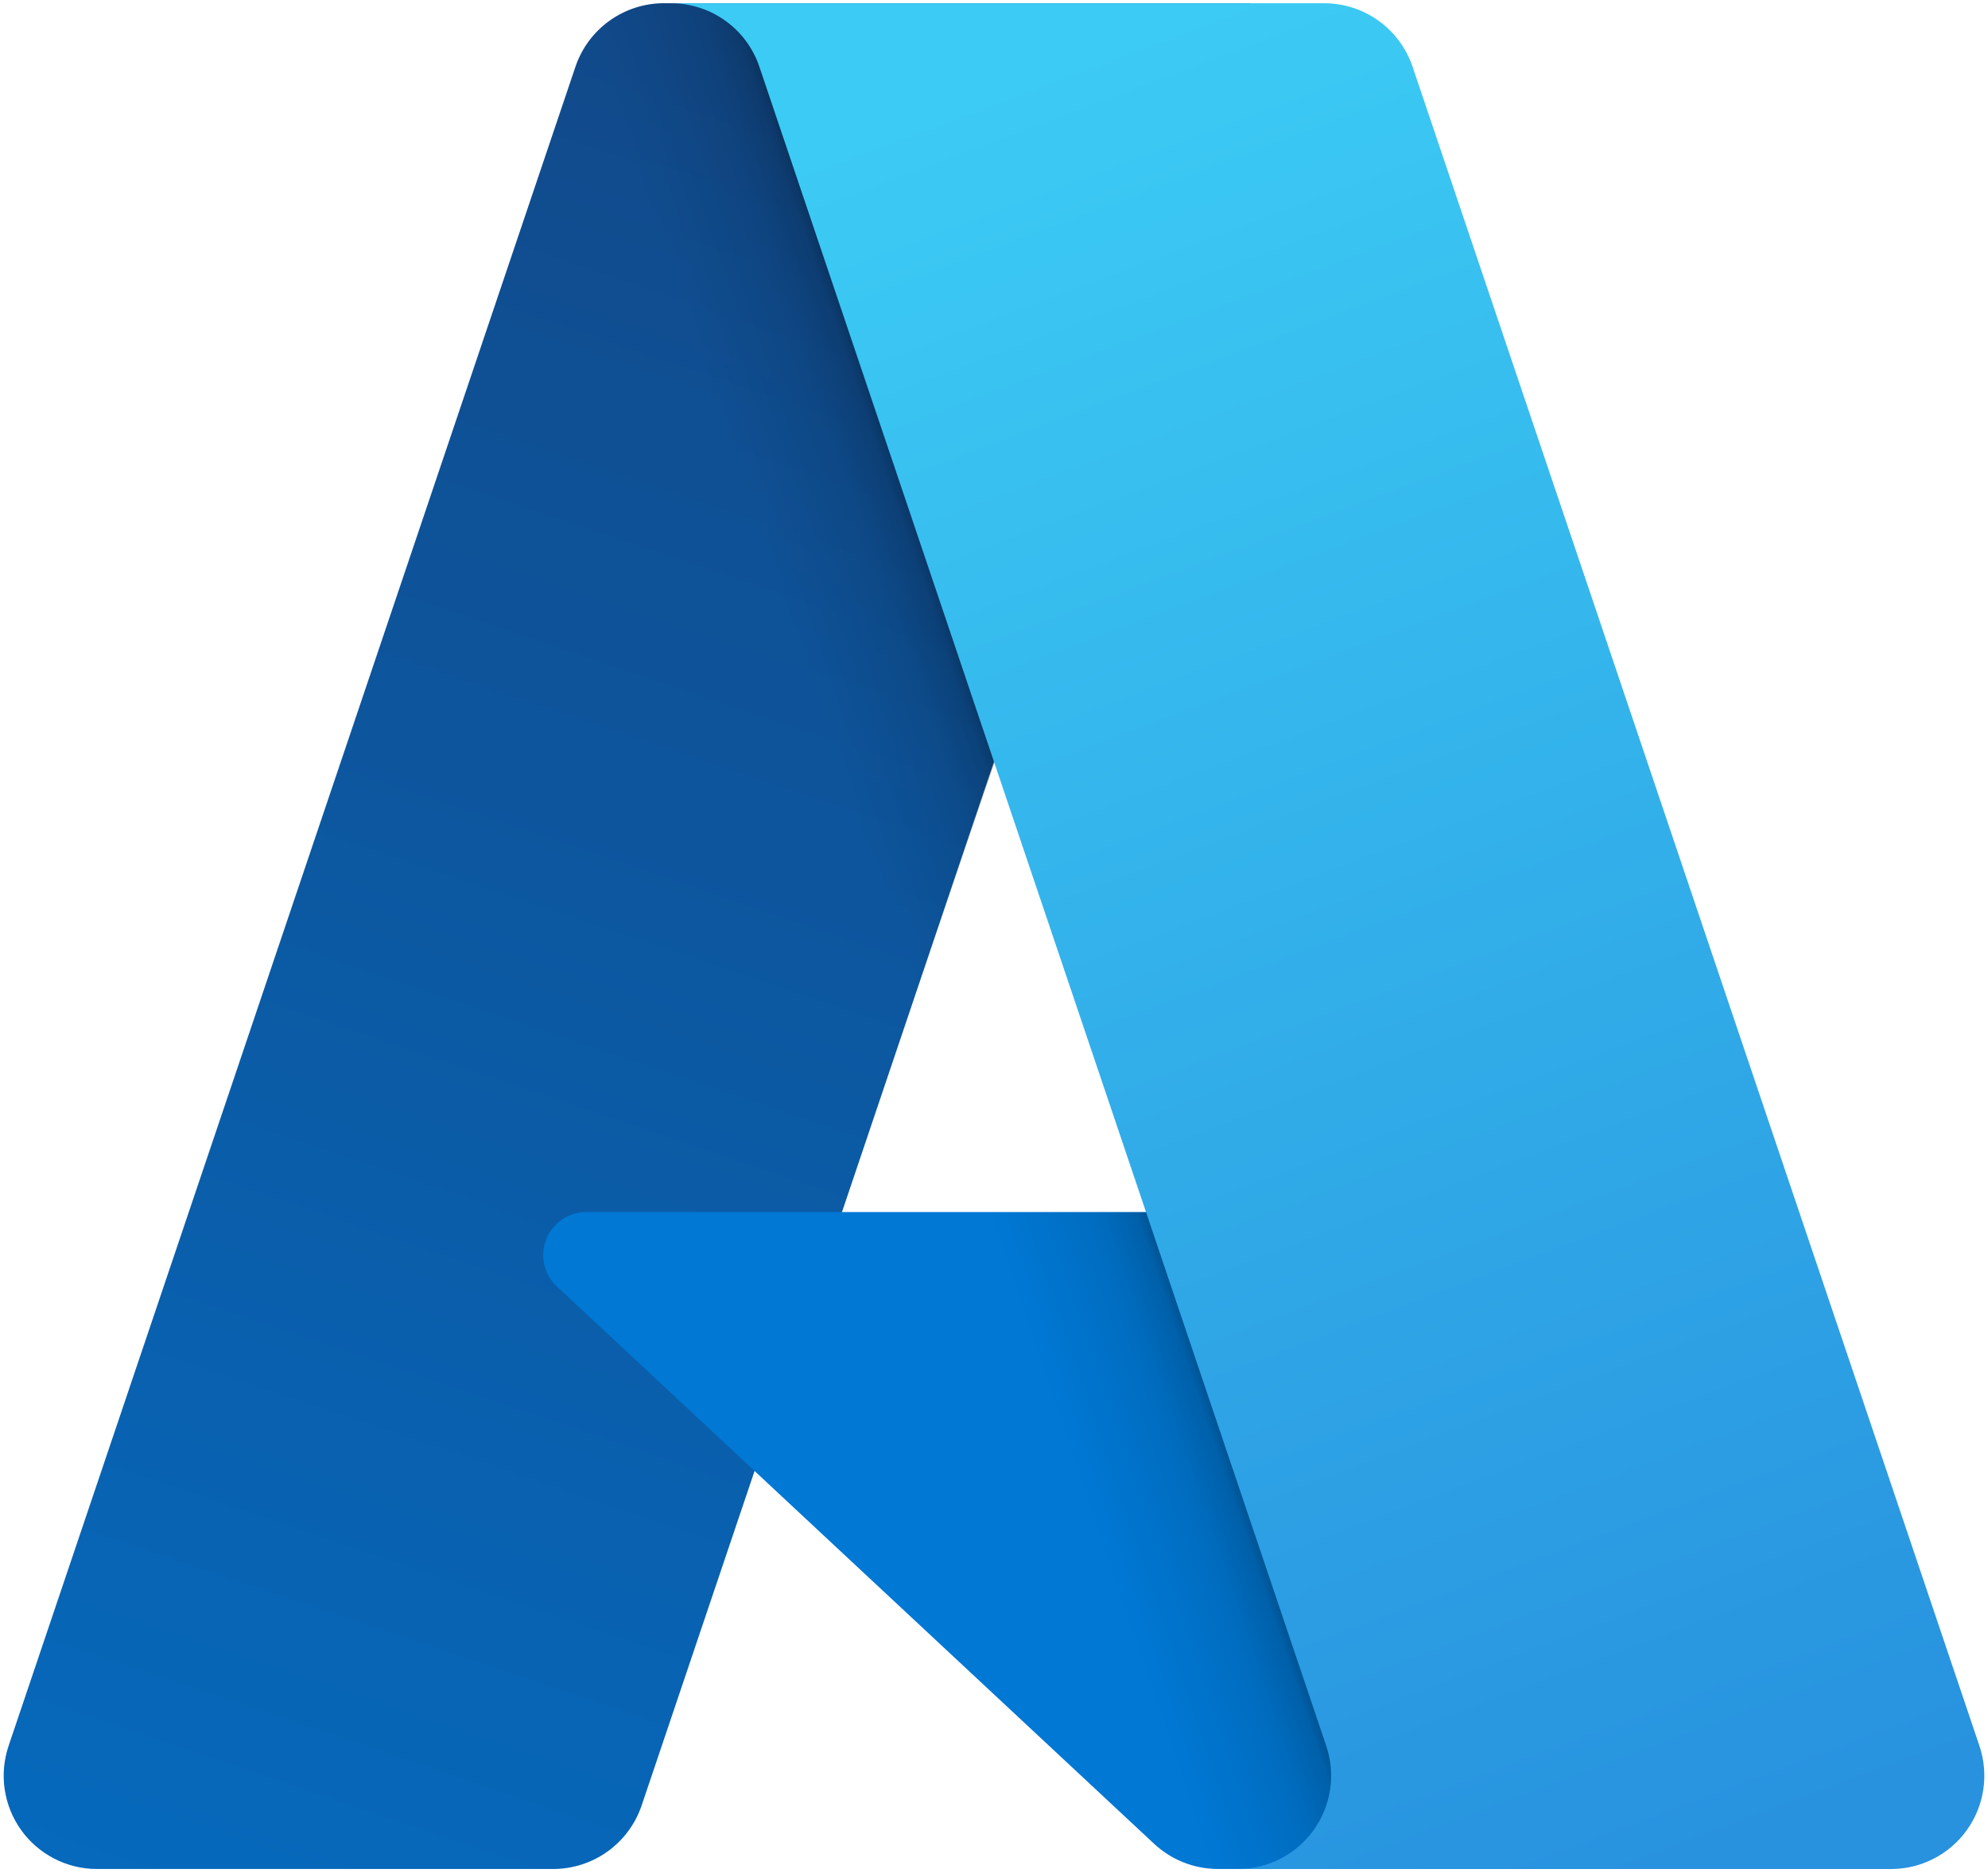
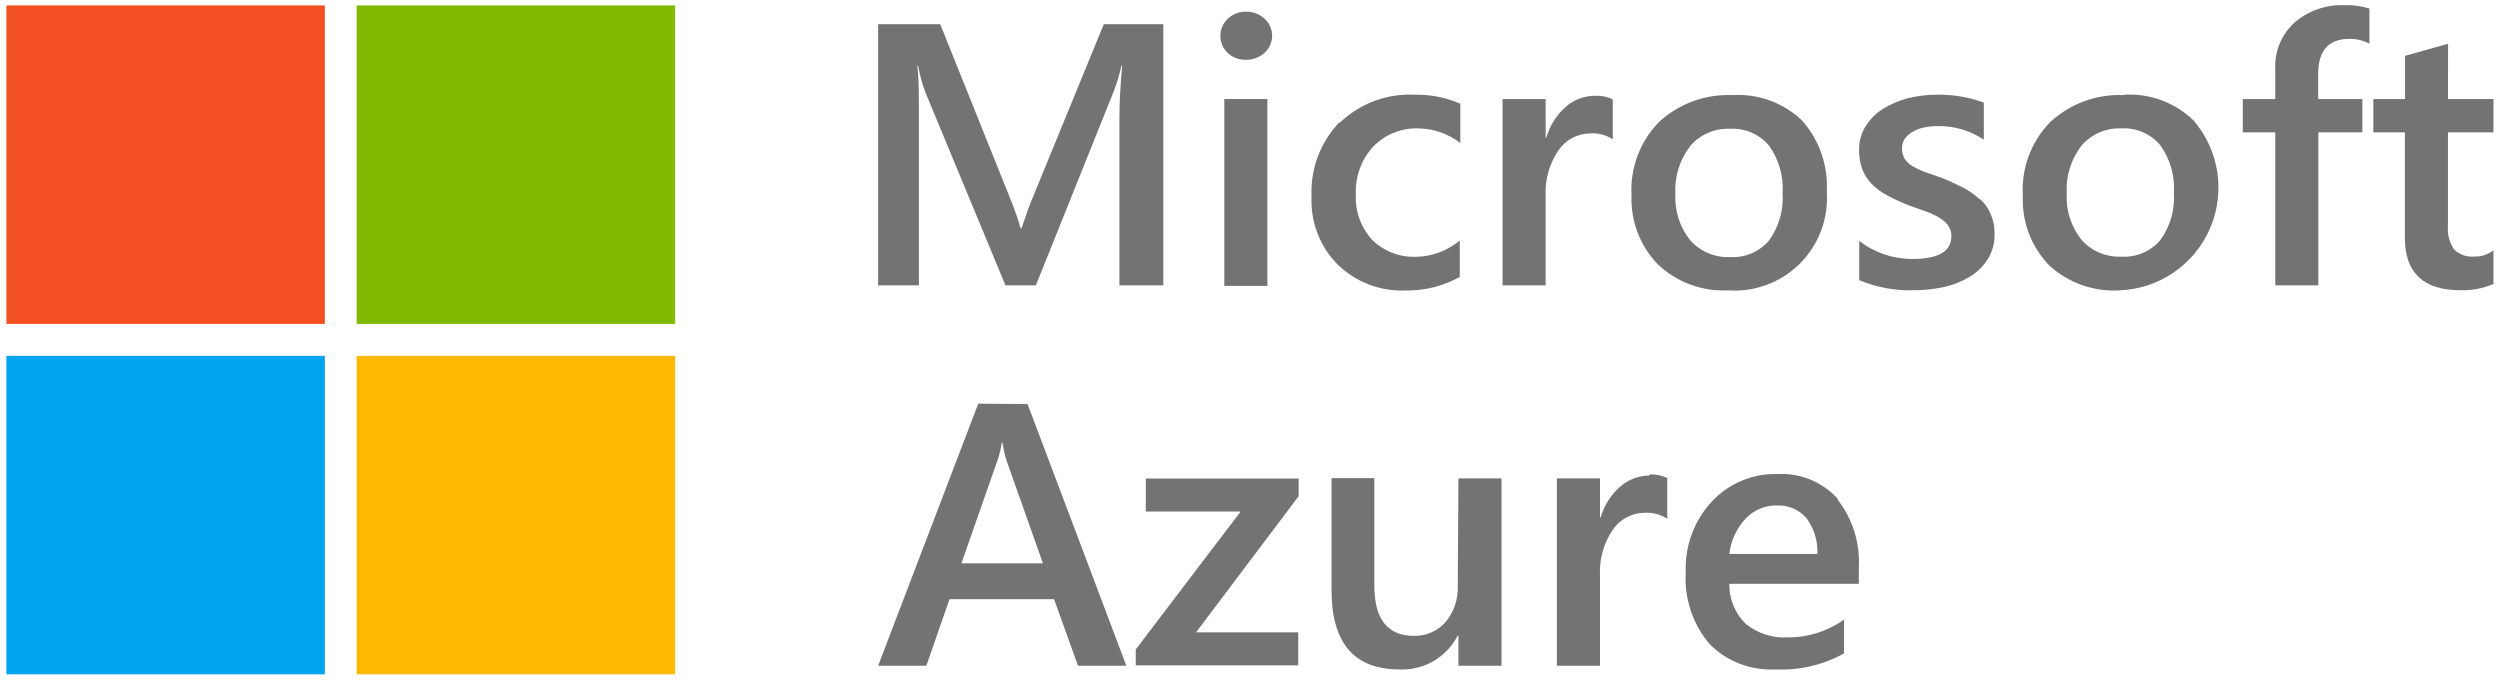
- <svg xmlns="http://www.w3.org/2000/svg" width="138" height="130" viewBox="0 0 138 130" fill="none">
-   <path d="M46.091 0.225H86.775L44.541 125.361C44.106 126.647 43.28 127.764 42.178 128.556C41.075 129.347 39.752 129.773 38.395 129.773H6.733C5.705 129.774 4.691 129.529 3.776 129.059C2.861 128.59 2.071 127.91 1.471 127.075C0.872 126.239 0.479 125.273 0.327 124.256C0.175 123.239 0.267 122.201 0.595 121.227L39.944 4.637C40.378 3.351 41.204 2.233 42.307 1.441C43.41 0.649 44.733 0.223 46.091 0.223V0.225Z" fill="url(#paint0_linear)" />
-   <path d="M105.211 84.158H40.695C40.096 84.157 39.509 84.337 39.013 84.674C38.517 85.011 38.134 85.49 37.914 86.048C37.694 86.606 37.647 87.218 37.78 87.803C37.912 88.388 38.217 88.919 38.656 89.328L80.112 128.022C81.32 129.148 82.909 129.774 84.559 129.773H121.091L105.211 84.158Z" fill="#0078D4" />
-   <path d="M46.091 0.225C44.718 0.22 43.38 0.653 42.272 1.463C41.163 2.272 40.343 3.415 39.93 4.723L0.644 121.12C0.293 122.098 0.183 123.146 0.323 124.176C0.463 125.205 0.848 126.186 1.447 127.034C2.046 127.883 2.841 128.575 3.764 129.052C4.687 129.529 5.711 129.776 6.75 129.773H39.23C40.439 129.557 41.57 129.024 42.506 128.228C43.442 127.432 44.15 126.401 44.558 125.242L52.392 102.153L80.377 128.255C81.549 129.225 83.02 129.761 84.542 129.773H120.937L104.975 84.158L58.442 84.169L86.922 0.225H46.091Z" fill="url(#paint1_linear)" />
-   <path d="M98.055 4.631C97.621 3.347 96.796 2.231 95.695 1.44C94.594 0.65 93.273 0.225 91.917 0.225H46.575C47.93 0.225 49.252 0.65 50.353 1.441C51.454 2.231 52.279 3.347 52.712 4.631L92.062 121.225C92.391 122.199 92.484 123.238 92.331 124.255C92.179 125.273 91.787 126.239 91.187 127.075C90.588 127.91 89.797 128.591 88.882 129.06C87.967 129.53 86.954 129.775 85.925 129.775H131.269C132.297 129.775 133.311 129.53 134.226 129.06C135.14 128.59 135.93 127.909 136.53 127.074C137.13 126.238 137.522 125.272 137.674 124.255C137.826 123.238 137.734 122.199 137.405 121.225L98.055 4.631Z" fill="url(#paint2_linear)" />
-   <defs>
-     <linearGradient id="paint0_linear" x1="60.919" y1="9.825" x2="18.667" y2="134.647" gradientUnits="userSpaceOnUse">
-       <stop stop-color="#114A8B" />
-       <stop offset="1" stop-color="#0669BC" />
-     </linearGradient>
-     <linearGradient id="paint1_linear" x1="74.117" y1="67.995" x2="64.344" y2="71.3" gradientUnits="userSpaceOnUse">
-       <stop stop-opacity="0.3" />
-       <stop offset="0.071" stop-opacity="0.2" />
-       <stop offset="0.321" stop-opacity="0.1" />
-       <stop offset="0.623" stop-opacity="0.05" />
-       <stop offset="1" stop-opacity="0" />
-     </linearGradient>
-     <linearGradient id="paint2_linear" x1="68.742" y1="6.184" x2="115.122" y2="129.748" gradientUnits="userSpaceOnUse">
-       <stop stop-color="#3CCBF4" />
-       <stop offset="1" stop-color="#2892DF" />
-     </linearGradient>
-   </defs>
+ <svg xmlns="http://www.w3.org/2000/svg" width="184" height="50" viewBox="0 0 184 50" fill="none">
+   <path d="M81.24 1.78L76 14.56C75.79 15.05 75.52 15.8 75.18 16.81H75.12C74.906 16.062 74.648 15.328 74.35 14.61L69.2 1.78H64.63V21H67.63V8.61C67.63 6.86 67.63 5.61 67.51 4.84H67.57C67.69 5.49 67.864 6.129 68.09 6.75L74 21H76.24L82 6.65C82.222 6.057 82.403 5.449 82.54 4.83H82.59C82.46 6.31 82.39 7.56 82.39 8.58V21H85.62V1.78H81.24Z" fill="#737373" />
+   <path d="M91.7 0.86C91.207 0.85 90.73 1.033 90.37 1.37C90.196 1.533 90.058 1.729 89.963 1.948C89.868 2.166 89.819 2.402 89.819 2.64C89.819 2.878 89.868 3.114 89.963 3.332C90.058 3.551 90.196 3.747 90.37 3.91C90.734 4.237 91.21 4.412 91.7 4.4C92.205 4.409 92.694 4.227 93.07 3.89C93.246 3.731 93.386 3.536 93.483 3.319C93.579 3.102 93.629 2.867 93.629 2.63C93.629 2.393 93.579 2.158 93.483 1.941C93.386 1.724 93.246 1.529 93.07 1.37C92.694 1.033 92.205 0.851 91.7 0.86" fill="#737373" />
+   <path d="M93.28 7.29H90.11V21.04H93.28V7.29Z" fill="#737373" />
+   <path d="M98.58 9C97.886 9.723 97.346 10.581 96.993 11.519C96.641 12.458 96.483 13.458 96.53 14.46C96.486 15.38 96.634 16.299 96.962 17.16C97.291 18.02 97.794 18.803 98.44 19.46C99.099 20.103 99.882 20.605 100.742 20.935C101.602 21.266 102.52 21.417 103.44 21.38C104.838 21.407 106.219 21.061 107.44 20.38V17.7C106.533 18.46 105.393 18.884 104.21 18.9C103.619 18.923 103.029 18.825 102.477 18.612C101.925 18.398 101.422 18.075 101 17.66C100.584 17.207 100.262 16.676 100.054 16.097C99.847 15.518 99.757 14.904 99.79 14.29C99.736 13 100.196 11.741 101.07 10.79C101.496 10.348 102.01 10.001 102.578 9.77C103.146 9.539 103.757 9.43 104.37 9.45C105.497 9.459 106.59 9.838 107.48 10.53V7.63C106.417 7.172 105.268 6.947 104.11 6.97C103.101 6.922 102.093 7.079 101.148 7.433C100.202 7.788 99.339 8.331 98.61 9.03" fill="#737373" />
+   <path d="M117.39 7.05C116.599 7.05 115.835 7.338 115.24 7.86C114.557 8.465 114.061 9.253 113.81 10.13H113.76V7.29H110.59V21H113.76V14.46C113.692 13.258 114.023 12.066 114.7 11.07C114.959 10.685 115.309 10.37 115.719 10.152C116.129 9.934 116.586 9.82 117.05 9.82C117.634 9.778 118.215 9.933 118.7 10.26V7.31C118.292 7.114 117.842 7.025 117.39 7.05" fill="#737373" />
+   <path d="M127.51 7C126.518 6.957 125.526 7.112 124.594 7.455C123.662 7.799 122.808 8.324 122.08 9C121.39 9.714 120.856 10.564 120.512 11.495C120.168 12.426 120.021 13.419 120.08 14.41C120.047 15.334 120.199 16.256 120.529 17.12C120.859 17.984 121.359 18.773 122 19.44C122.686 20.095 123.498 20.604 124.387 20.936C125.275 21.268 126.222 21.415 127.17 21.37C128.143 21.441 129.119 21.302 130.033 20.963C130.947 20.624 131.778 20.092 132.469 19.403C133.159 18.715 133.693 17.886 134.035 16.972C134.377 16.059 134.519 15.083 134.45 14.11C134.505 13.158 134.372 12.204 134.058 11.303C133.744 10.402 133.255 9.572 132.62 8.86C131.943 8.214 131.139 7.715 130.26 7.395C129.38 7.075 128.444 6.941 127.51 7V7ZM130.2 17.7C129.847 18.113 129.404 18.438 128.904 18.65C128.404 18.861 127.862 18.954 127.32 18.92C126.772 18.944 126.225 18.844 125.72 18.63C125.215 18.415 124.764 18.091 124.4 17.68C123.631 16.72 123.242 15.509 123.31 14.28C123.235 13.015 123.618 11.765 124.39 10.76C124.748 10.337 125.199 10.002 125.706 9.78C126.214 9.558 126.766 9.456 127.32 9.48C127.864 9.447 128.407 9.542 128.908 9.757C129.408 9.973 129.85 10.302 130.2 10.72C130.928 11.736 131.282 12.973 131.2 14.22C131.283 15.461 130.929 16.692 130.2 17.7" fill="#737373" />
+   <path d="M145.69 14.66C145.324 14.319 144.914 14.03 144.47 13.8C143.94 13.53 143.4 13.28 142.86 13.07L141.64 12.65C141.329 12.53 141.028 12.387 140.74 12.22C140.511 12.082 140.316 11.894 140.17 11.67C140.045 11.44 139.983 11.181 139.99 10.92C139.983 10.684 140.046 10.451 140.17 10.25C140.309 10.041 140.494 9.867 140.71 9.74C140.965 9.58 141.246 9.465 141.54 9.4C141.894 9.316 142.256 9.276 142.62 9.28C143.826 9.259 145.009 9.608 146.01 10.28V7.55C144.898 7.146 143.722 6.95 142.54 6.97C141.825 6.971 141.114 7.059 140.42 7.23C139.774 7.395 139.157 7.658 138.59 8.01C138.074 8.336 137.636 8.773 137.31 9.29C136.984 9.814 136.817 10.422 136.83 11.04C136.821 11.52 136.899 11.998 137.06 12.45C137.215 12.852 137.45 13.22 137.75 13.53C138.086 13.873 138.474 14.159 138.9 14.38C139.402 14.65 139.92 14.89 140.45 15.1L141.71 15.55C142.058 15.668 142.394 15.822 142.71 16.01C142.969 16.157 143.197 16.354 143.38 16.59C143.544 16.824 143.628 17.104 143.62 17.39C143.62 18.5 142.67 19.06 140.75 19.06C139.335 19.065 137.959 18.597 136.84 17.73V20.62C138.104 21.152 139.469 21.405 140.84 21.36C141.6 21.363 142.358 21.283 143.1 21.12C143.767 20.971 144.406 20.714 144.99 20.36C145.522 20.039 145.971 19.597 146.3 19.07C146.64 18.521 146.814 17.885 146.8 17.24C146.815 16.732 146.719 16.227 146.52 15.76C146.342 15.341 146.076 14.966 145.74 14.66" fill="#737373" />
+   <path d="M156.31 7C155.317 6.956 154.326 7.109 153.394 7.453C152.461 7.796 151.607 8.322 150.88 9C150.188 9.713 149.653 10.562 149.309 11.494C148.964 12.425 148.818 13.419 148.88 14.41C148.839 15.348 148.989 16.285 149.321 17.163C149.653 18.041 150.159 18.843 150.81 19.52C151.505 20.163 152.323 20.659 153.215 20.977C154.107 21.295 155.055 21.429 156 21.37C157.424 21.315 158.804 20.86 159.98 20.055C161.157 19.251 162.083 18.131 162.651 16.824C163.219 15.518 163.407 14.077 163.193 12.668C162.979 11.259 162.371 9.939 161.44 8.86C160.767 8.21 159.966 7.706 159.088 7.38C158.21 7.055 157.275 6.915 156.34 6.97L156.31 7ZM159 17.67C158.647 18.083 158.204 18.408 157.704 18.62C157.204 18.831 156.662 18.924 156.12 18.89C155.572 18.913 155.025 18.813 154.52 18.599C154.015 18.384 153.564 18.06 153.2 17.65C152.431 16.689 152.043 15.479 152.11 14.25C152.035 12.985 152.419 11.735 153.19 10.73C153.549 10.308 154 9.974 154.507 9.752C155.015 9.53 155.567 9.427 156.12 9.45C156.664 9.417 157.207 9.512 157.708 9.727C158.208 9.943 158.65 10.272 159 10.69C159.728 11.706 160.082 12.943 160 14.19C160.083 15.431 159.729 16.662 159 17.67" fill="#737373" />
+   <path d="M168.91 1.63C168.428 2.058 168.048 2.588 167.798 3.181C167.547 3.775 167.431 4.416 167.46 5.06V7.29H165.07V9.74H167.46V21H170.63V9.74H173.87V7.29H170.62V5.43C170.62 3.71 171.39 2.86 172.93 2.86C173.439 2.854 173.942 2.978 174.39 3.22V0.63C173.789 0.44 173.16 0.355 172.53 0.38C171.21 0.332 169.919 0.778 168.91 1.63" fill="#737373" />
+   <path d="M180.18 3.22L177.01 4.11V7.29H174.68V9.74H177V17.51C177 20.07 178.36 21.36 181.07 21.36C181.911 21.391 182.748 21.233 183.52 20.9V18.42C183.121 18.731 182.626 18.894 182.12 18.88C181.847 18.907 181.572 18.875 181.313 18.785C181.054 18.695 180.817 18.55 180.62 18.36C180.273 17.849 180.114 17.235 180.17 16.62V9.74H183.52V7.29H180.17L180.18 3.22Z" fill="#737373" />
+   <path d="M72 29.71L64.63 49H68.18L69.88 44.1H77.58L79.34 49H82.9L75.63 29.74L72 29.71ZM70.76 41.46L73.45 33.78C73.576 33.385 73.67 32.98 73.73 32.57H73.78C73.838 32.979 73.925 33.383 74.04 33.78L76.76 41.46H70.76Z" fill="#737373" />
+   <path d="M84.33 37.65H91.31L83.59 47.8V48.97H95.55V46.54H88.03L95.58 36.52V35.22H84.33V37.65Z" fill="#737373" />
+   <path d="M107.29 43.13C107.331 44.102 107.007 45.055 106.38 45.8C106.09 46.124 105.734 46.381 105.335 46.554C104.936 46.727 104.505 46.81 104.07 46.8C102.123 46.8 101.15 45.563 101.15 43.09V35.19H98V43.42C98 47.32 99.66 49.27 103 49.27C103.88 49.311 104.753 49.097 105.514 48.653C106.275 48.21 106.892 47.556 107.29 46.77H107.34V49H110.51V35.21H107.34L107.29 43.13Z" fill="#737373" />
+   <path d="M121.39 35C120.598 35.004 119.834 35.295 119.24 35.82C118.558 36.422 118.061 37.206 117.81 38.08H117.76V35.21H114.59V49H117.76V42.39C117.692 41.184 118.023 39.99 118.7 38.99C118.961 38.607 119.311 38.293 119.721 38.075C120.13 37.857 120.586 37.742 121.05 37.74C121.636 37.704 122.219 37.859 122.71 38.18V35.18C122.302 34.986 121.852 34.896 121.4 34.92" fill="#737373" />
+   <path d="M135.25 36.7C134.69 36.088 134.002 35.608 133.234 35.295C132.466 34.982 131.638 34.843 130.81 34.89C129.914 34.867 129.024 35.033 128.197 35.378C127.369 35.722 126.624 36.238 126.01 36.89C125.356 37.591 124.847 38.416 124.514 39.315C124.181 40.215 124.03 41.172 124.07 42.13C123.954 44.046 124.581 45.933 125.82 47.4C126.451 48.035 127.21 48.53 128.046 48.852C128.881 49.174 129.775 49.317 130.67 49.27C132.43 49.353 134.179 48.944 135.72 48.09V45.6C134.522 46.458 133.084 46.917 131.61 46.91C130.478 46.985 129.359 46.628 128.48 45.91C128.09 45.528 127.782 45.07 127.576 44.564C127.369 44.059 127.269 43.516 127.28 42.97H136.81V41.77C136.909 39.97 136.355 38.194 135.25 36.77V36.7ZM133.76 40.77H127.28C127.385 39.81 127.795 38.91 128.45 38.2C128.744 37.881 129.101 37.627 129.499 37.455C129.897 37.283 130.326 37.196 130.76 37.2C131.171 37.18 131.582 37.253 131.962 37.414C132.341 37.575 132.679 37.82 132.95 38.13C133.516 38.883 133.802 39.809 133.76 40.75" fill="#737373" />
+   <path d="M23.91 0.4H0.47V23.84H23.91V0.4Z" fill="#F25022" />
+   <path d="M49.69 0.4H26.25V23.84H49.69V0.4Z" fill="#7FBA00" />
+   <path d="M23.91 26.19H0.47V49.63H23.91V26.19Z" fill="#00A4EF" />
+   <path d="M49.69 26.19H26.25V49.63H49.69V26.19Z" fill="#FFB900" />
</svg>
